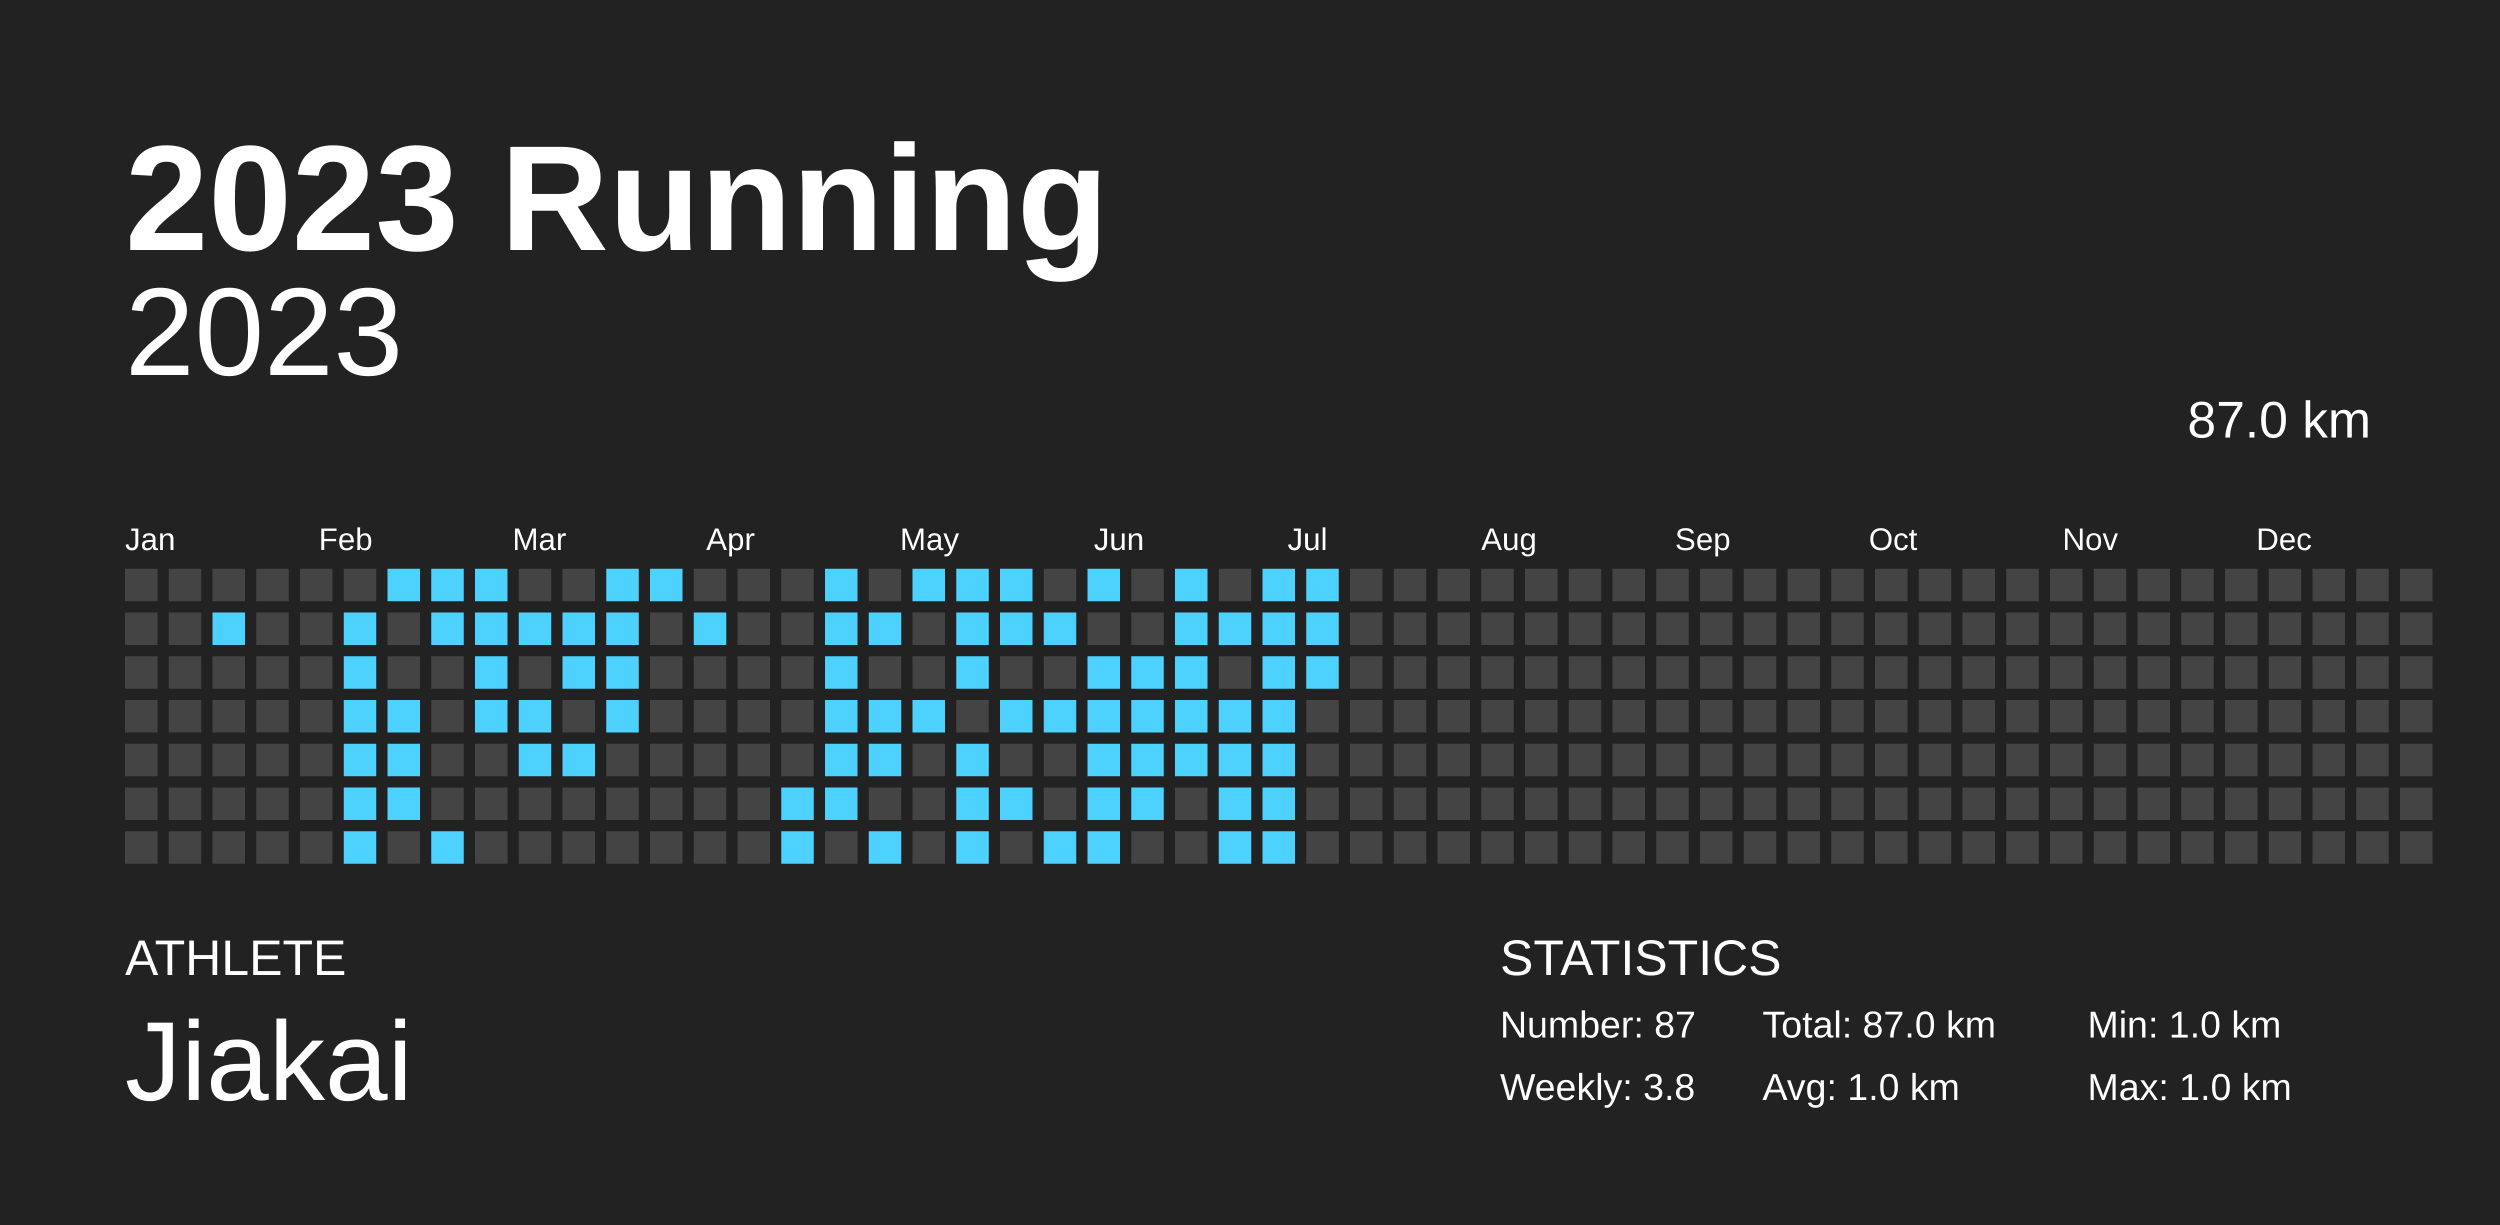
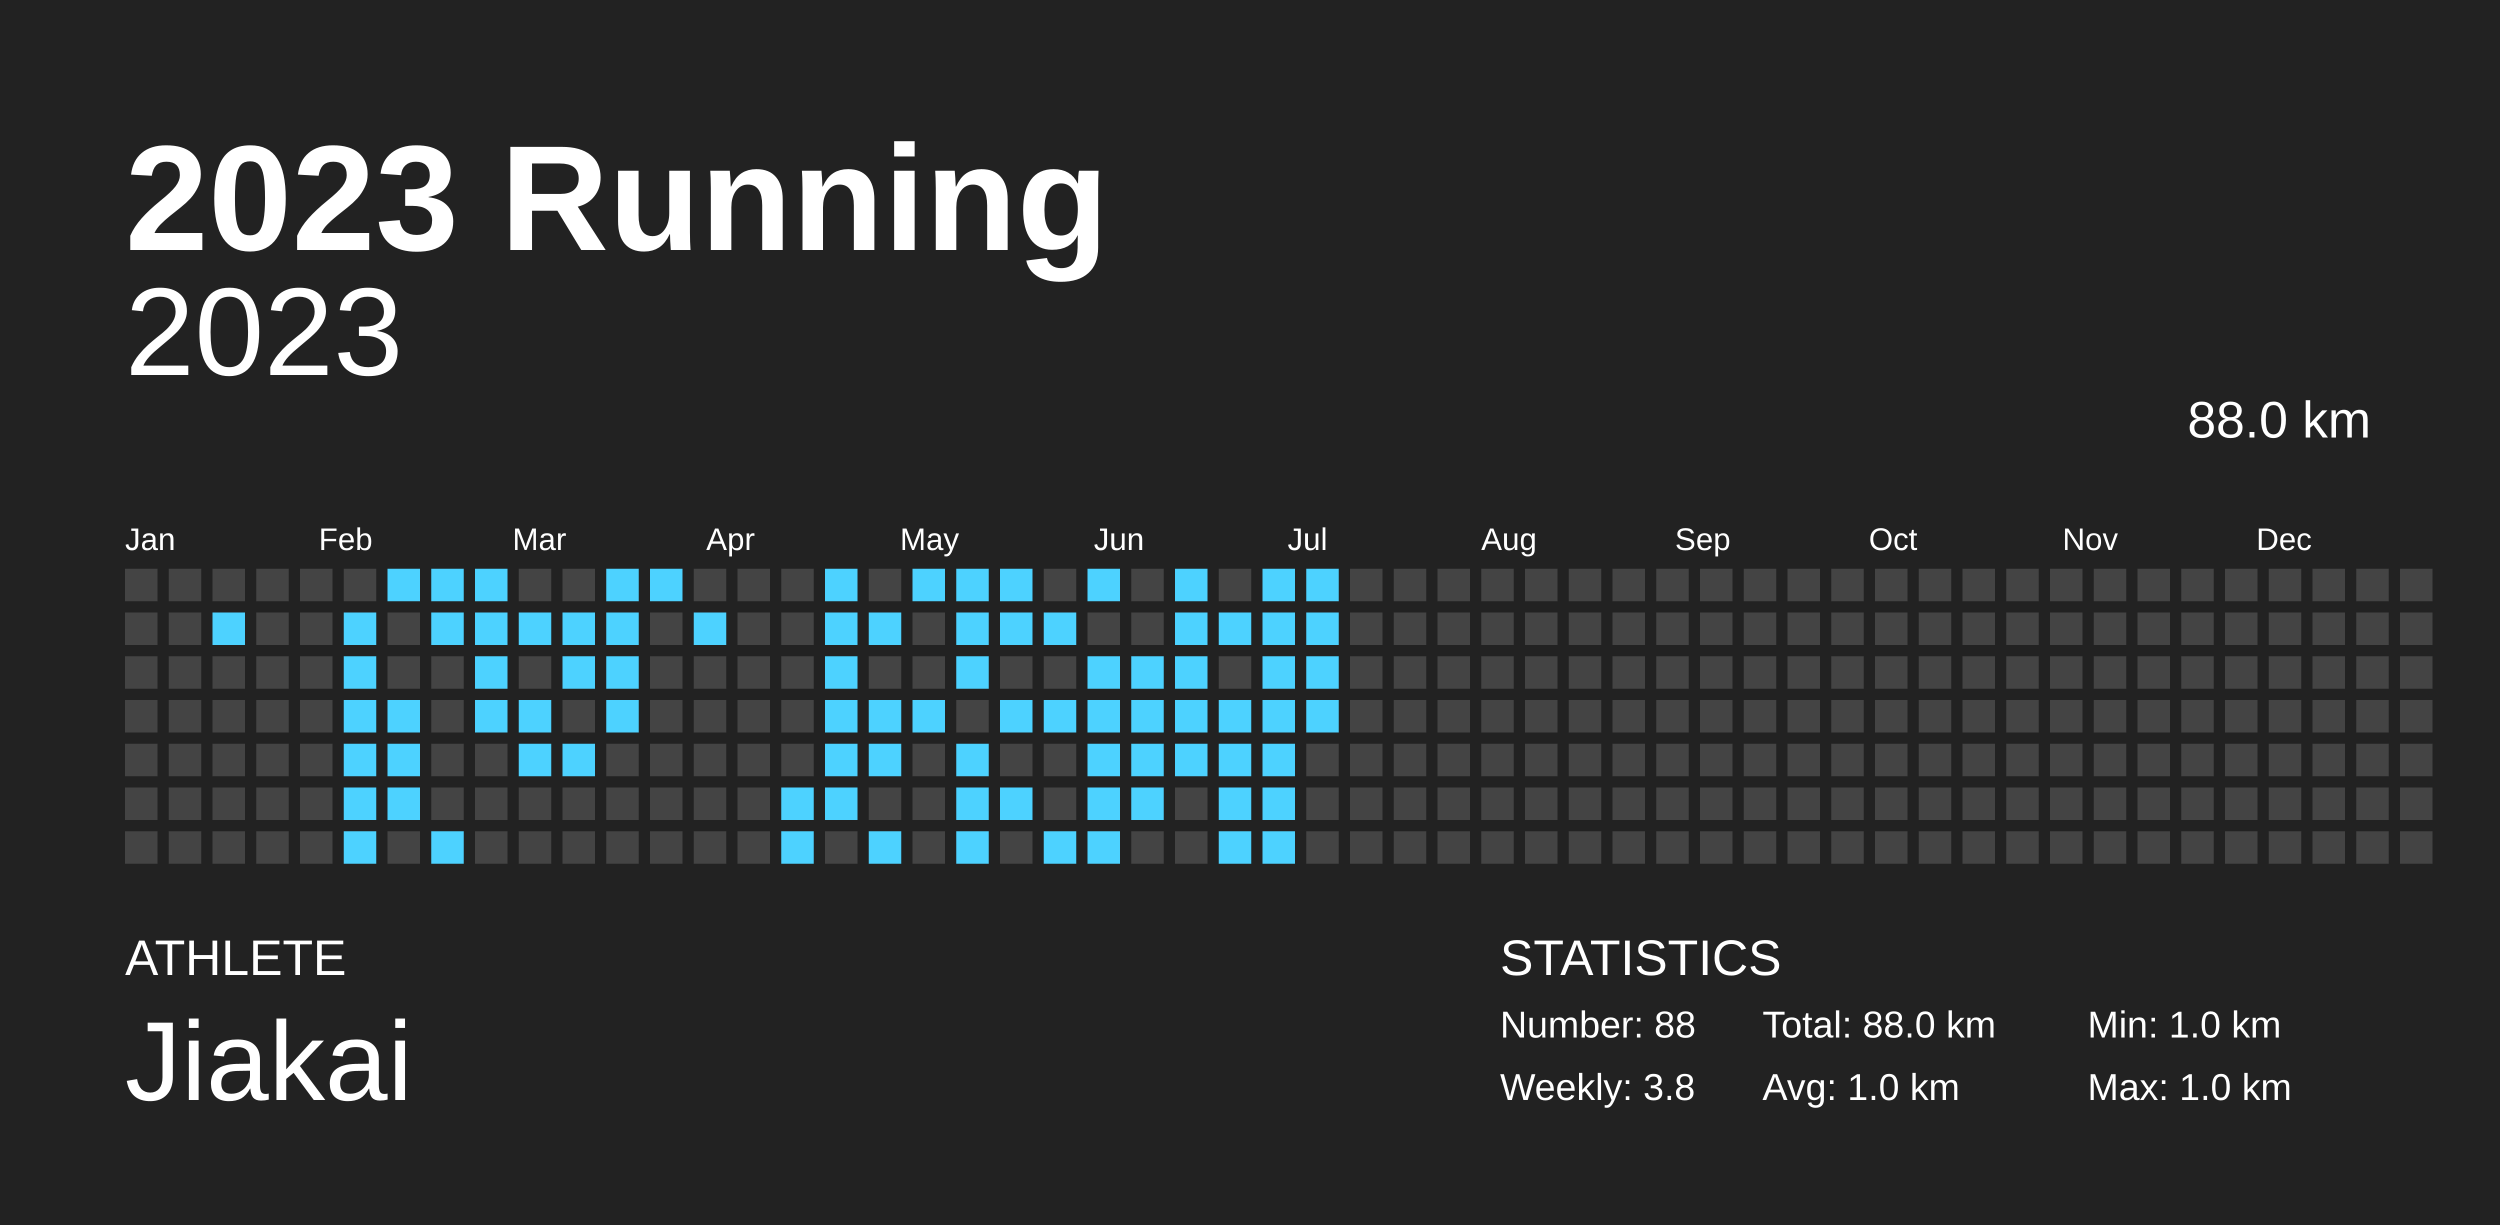
<svg xmlns="http://www.w3.org/2000/svg" baseProfile="full" height="98mm" version="1.1" viewBox="0,0,200,98" width="200mm">
  <defs />
  <rect fill="#222222" height="98" width="200" x="0" y="0" />
  <text fill="#FFFFFF" style="font-size:12px; font-family:Arial; font-weight:bold;" x="10" y="20">2023 Running</text>
  <text fill="#FFFFFF" style="font-size:4px; font-family:Arial" x="10" y="78">ATHLETE</text>
  <text fill="#FFFFFF" style="font-size:9px; font-family:Arial" x="10" y="88">Jiakai</text>
  <text fill="#FFFFFF" style="font-size:4px; font-family:Arial" x="120" y="78">STATISTICS</text>
-   <text fill="#FFFFFF" style="font-size:3px; font-family:Arial" x="120" y="83">Number: 87</text>
+   <text fill="#FFFFFF" style="font-size:3px; font-family:Arial" x="120" y="83">Number: 88</text>
  <text fill="#FFFFFF" style="font-size:3px; font-family:Arial" x="120" y="88">Weekly: 3.8</text>
-   <text fill="#FFFFFF" style="font-size:3px; font-family:Arial" x="141" y="83">Total: 87.0 km</text>
+   <text fill="#FFFFFF" style="font-size:3px; font-family:Arial" x="141" y="83">Total: 88.0 km</text>
  <text fill="#FFFFFF" style="font-size:3px; font-family:Arial" x="141" y="88">Avg: 1.0 km</text>
  <text fill="#FFFFFF" style="font-size:3px; font-family:Arial" x="167" y="83">Min: 1.0 km</text>
  <text fill="#FFFFFF" style="font-size:3px; font-family:Arial" x="167" y="88">Max: 1.0 km</text>
  <text alignment-baseline="hanging" fill="#FFFFFF" style="font-size:10.0px; font-family:Arial;" x="10" y="30">2023</text>
-   <text alignment-baseline="hanging" fill="#FFFFFF" style="font-size:4.125px; font-family:Arial;" x="175" y="35">87.0 km</text>
+   <text alignment-baseline="hanging" fill="#FFFFFF" style="font-size:4.125px; font-family:Arial;" x="175" y="35">88.0 km</text>
  <text fill="#FFFFFF" style="font-size:2.5px; font-family:Arial" x="10.0" y="44">Jan</text>
  <text fill="#FFFFFF" style="font-size:2.5px; font-family:Arial" x="25.5" y="44">Feb</text>
  <text fill="#FFFFFF" style="font-size:2.5px; font-family:Arial" x="41.0" y="44">Mar</text>
  <text fill="#FFFFFF" style="font-size:2.5px; font-family:Arial" x="56.5" y="44">Apr</text>
  <text fill="#FFFFFF" style="font-size:2.5px; font-family:Arial" x="72.0" y="44">May</text>
  <text fill="#FFFFFF" style="font-size:2.5px; font-family:Arial" x="87.5" y="44">Jun</text>
  <text fill="#FFFFFF" style="font-size:2.5px; font-family:Arial" x="103.0" y="44">Jul</text>
  <text fill="#FFFFFF" style="font-size:2.5px; font-family:Arial" x="118.5" y="44">Aug</text>
  <text fill="#FFFFFF" style="font-size:2.5px; font-family:Arial" x="134.0" y="44">Sep</text>
  <text fill="#FFFFFF" style="font-size:2.5px; font-family:Arial" x="149.5" y="44">Oct</text>
  <text fill="#FFFFFF" style="font-size:2.5px; font-family:Arial" x="165.0" y="44">Nov</text>
  <text fill="#FFFFFF" style="font-size:2.5px; font-family:Arial" x="180.5" y="44">Dec</text>
  <rect fill="#444444" height="2.6" width="2.6" x="10.0" y="45.5" />
  <rect fill="#444444" height="2.6" width="2.6" x="10.0" y="49.0" />
  <rect fill="#444444" height="2.6" width="2.6" x="10.0" y="52.5" />
  <rect fill="#444444" height="2.6" width="2.6" x="10.0" y="56.0" />
  <rect fill="#444444" height="2.6" width="2.6" x="10.0" y="59.5" />
  <rect fill="#444444" height="2.6" width="2.6" x="10.0" y="63.0" />
  <rect fill="#444444" height="2.6" width="2.6" x="10.0" y="66.5" />
  <rect fill="#444444" height="2.6" width="2.6" x="13.5" y="45.5" />
  <rect fill="#444444" height="2.6" width="2.6" x="13.5" y="49.0" />
  <rect fill="#444444" height="2.6" width="2.6" x="13.5" y="52.5" />
  <rect fill="#444444" height="2.6" width="2.6" x="13.5" y="56.0" />
  <rect fill="#444444" height="2.6" width="2.6" x="13.5" y="59.5" />
  <rect fill="#444444" height="2.6" width="2.6" x="13.5" y="63.0" />
  <rect fill="#444444" height="2.6" width="2.6" x="13.5" y="66.5" />
  <rect fill="#444444" height="2.6" width="2.6" x="17.0" y="45.5" />
  <rect fill="#4DD2FF" height="2.6" width="2.6" x="17.0" y="49.0" />
  <rect fill="#444444" height="2.6" width="2.6" x="17.0" y="52.5" />
  <rect fill="#444444" height="2.6" width="2.6" x="17.0" y="56.0" />
  <rect fill="#444444" height="2.6" width="2.6" x="17.0" y="59.5" />
  <rect fill="#444444" height="2.6" width="2.6" x="17.0" y="63.0" />
  <rect fill="#444444" height="2.6" width="2.6" x="17.0" y="66.5" />
  <rect fill="#444444" height="2.6" width="2.6" x="20.5" y="45.5" />
  <rect fill="#444444" height="2.6" width="2.6" x="20.5" y="49.0" />
  <rect fill="#444444" height="2.6" width="2.6" x="20.5" y="52.5" />
  <rect fill="#444444" height="2.6" width="2.6" x="20.5" y="56.0" />
  <rect fill="#444444" height="2.6" width="2.6" x="20.5" y="59.5" />
  <rect fill="#444444" height="2.6" width="2.6" x="20.5" y="63.0" />
  <rect fill="#444444" height="2.6" width="2.6" x="20.5" y="66.5" />
  <rect fill="#444444" height="2.6" width="2.6" x="24.0" y="45.5" />
  <rect fill="#444444" height="2.6" width="2.6" x="24.0" y="49.0" />
  <rect fill="#444444" height="2.6" width="2.6" x="24.0" y="52.5" />
  <rect fill="#444444" height="2.6" width="2.6" x="24.0" y="56.0" />
  <rect fill="#444444" height="2.6" width="2.6" x="24.0" y="59.5" />
  <rect fill="#444444" height="2.6" width="2.6" x="24.0" y="63.0" />
  <rect fill="#444444" height="2.6" width="2.6" x="24.0" y="66.5" />
  <rect fill="#444444" height="2.6" width="2.6" x="27.5" y="45.5" />
  <rect fill="#4DD2FF" height="2.6" width="2.6" x="27.5" y="49.0" />
  <rect fill="#4DD2FF" height="2.6" width="2.6" x="27.5" y="52.5" />
  <rect fill="#4DD2FF" height="2.6" width="2.6" x="27.5" y="56.0" />
  <rect fill="#4DD2FF" height="2.6" width="2.6" x="27.5" y="59.5" />
  <rect fill="#4DD2FF" height="2.6" width="2.6" x="27.5" y="63.0" />
  <rect fill="#4DD2FF" height="2.6" width="2.6" x="27.5" y="66.5" />
  <rect fill="#4DD2FF" height="2.6" width="2.6" x="31.0" y="45.5" />
  <rect fill="#444444" height="2.6" width="2.6" x="31.0" y="49.0" />
  <rect fill="#444444" height="2.6" width="2.6" x="31.0" y="52.5" />
  <rect fill="#4DD2FF" height="2.6" width="2.6" x="31.0" y="56.0" />
  <rect fill="#4DD2FF" height="2.6" width="2.6" x="31.0" y="59.5" />
  <rect fill="#4DD2FF" height="2.6" width="2.6" x="31.0" y="63.0" />
  <rect fill="#444444" height="2.6" width="2.6" x="31.0" y="66.5" />
  <rect fill="#4DD2FF" height="2.6" width="2.6" x="34.5" y="45.5" />
  <rect fill="#4DD2FF" height="2.6" width="2.6" x="34.5" y="49.0" />
  <rect fill="#444444" height="2.6" width="2.6" x="34.5" y="52.5" />
  <rect fill="#444444" height="2.6" width="2.6" x="34.5" y="56.0" />
  <rect fill="#444444" height="2.6" width="2.6" x="34.5" y="59.5" />
  <rect fill="#444444" height="2.6" width="2.6" x="34.5" y="63.0" />
  <rect fill="#4DD2FF" height="2.6" width="2.6" x="34.5" y="66.5" />
  <rect fill="#4DD2FF" height="2.6" width="2.6" x="38.0" y="45.5" />
  <rect fill="#4DD2FF" height="2.6" width="2.6" x="38.0" y="49.0" />
  <rect fill="#4DD2FF" height="2.6" width="2.6" x="38.0" y="52.5" />
  <rect fill="#4DD2FF" height="2.6" width="2.6" x="38.0" y="56.0" />
  <rect fill="#444444" height="2.6" width="2.6" x="38.0" y="59.5" />
  <rect fill="#444444" height="2.6" width="2.6" x="38.0" y="63.0" />
  <rect fill="#444444" height="2.6" width="2.6" x="38.0" y="66.5" />
  <rect fill="#444444" height="2.6" width="2.6" x="41.5" y="45.5" />
  <rect fill="#4DD2FF" height="2.6" width="2.6" x="41.5" y="49.0" />
  <rect fill="#444444" height="2.6" width="2.6" x="41.5" y="52.5" />
  <rect fill="#4DD2FF" height="2.6" width="2.6" x="41.5" y="56.0" />
  <rect fill="#4DD2FF" height="2.6" width="2.6" x="41.5" y="59.5" />
  <rect fill="#444444" height="2.6" width="2.6" x="41.5" y="63.0" />
  <rect fill="#444444" height="2.6" width="2.6" x="41.5" y="66.5" />
  <rect fill="#444444" height="2.6" width="2.6" x="45.0" y="45.5" />
  <rect fill="#4DD2FF" height="2.6" width="2.6" x="45.0" y="49.0" />
  <rect fill="#4DD2FF" height="2.6" width="2.6" x="45.0" y="52.5" />
  <rect fill="#444444" height="2.6" width="2.6" x="45.0" y="56.0" />
  <rect fill="#4DD2FF" height="2.6" width="2.6" x="45.0" y="59.5" />
  <rect fill="#444444" height="2.6" width="2.6" x="45.0" y="63.0" />
  <rect fill="#444444" height="2.6" width="2.6" x="45.0" y="66.5" />
  <rect fill="#4DD2FF" height="2.6" width="2.6" x="48.5" y="45.5" />
  <rect fill="#4DD2FF" height="2.6" width="2.6" x="48.5" y="49.0" />
  <rect fill="#4DD2FF" height="2.6" width="2.6" x="48.5" y="52.5" />
  <rect fill="#4DD2FF" height="2.6" width="2.6" x="48.5" y="56.0" />
  <rect fill="#444444" height="2.6" width="2.6" x="48.5" y="59.5" />
  <rect fill="#444444" height="2.6" width="2.6" x="48.5" y="63.0" />
  <rect fill="#444444" height="2.6" width="2.6" x="48.5" y="66.5" />
  <rect fill="#4DD2FF" height="2.6" width="2.6" x="52.0" y="45.5" />
  <rect fill="#444444" height="2.6" width="2.6" x="52.0" y="49.0" />
  <rect fill="#444444" height="2.6" width="2.6" x="52.0" y="52.5" />
  <rect fill="#444444" height="2.6" width="2.6" x="52.0" y="56.0" />
  <rect fill="#444444" height="2.6" width="2.6" x="52.0" y="59.5" />
  <rect fill="#444444" height="2.6" width="2.6" x="52.0" y="63.0" />
  <rect fill="#444444" height="2.6" width="2.6" x="52.0" y="66.5" />
  <rect fill="#444444" height="2.6" width="2.6" x="55.5" y="45.5" />
  <rect fill="#4DD2FF" height="2.6" width="2.6" x="55.5" y="49.0" />
  <rect fill="#444444" height="2.6" width="2.6" x="55.5" y="52.5" />
  <rect fill="#444444" height="2.6" width="2.6" x="55.5" y="56.0" />
  <rect fill="#444444" height="2.6" width="2.6" x="55.5" y="59.5" />
  <rect fill="#444444" height="2.6" width="2.6" x="55.5" y="63.0" />
  <rect fill="#444444" height="2.6" width="2.6" x="55.5" y="66.5" />
  <rect fill="#444444" height="2.6" width="2.6" x="59.0" y="45.5" />
  <rect fill="#444444" height="2.6" width="2.6" x="59.0" y="49.0" />
  <rect fill="#444444" height="2.6" width="2.6" x="59.0" y="52.5" />
  <rect fill="#444444" height="2.6" width="2.6" x="59.0" y="56.0" />
  <rect fill="#444444" height="2.6" width="2.6" x="59.0" y="59.5" />
  <rect fill="#444444" height="2.6" width="2.6" x="59.0" y="63.0" />
  <rect fill="#444444" height="2.6" width="2.6" x="59.0" y="66.5" />
  <rect fill="#444444" height="2.6" width="2.6" x="62.5" y="45.5" />
  <rect fill="#444444" height="2.6" width="2.6" x="62.5" y="49.0" />
  <rect fill="#444444" height="2.6" width="2.6" x="62.5" y="52.5" />
  <rect fill="#444444" height="2.6" width="2.6" x="62.5" y="56.0" />
  <rect fill="#444444" height="2.6" width="2.6" x="62.5" y="59.5" />
  <rect fill="#4DD2FF" height="2.6" width="2.6" x="62.5" y="63.0" />
  <rect fill="#4DD2FF" height="2.6" width="2.6" x="62.5" y="66.5" />
  <rect fill="#4DD2FF" height="2.6" width="2.6" x="66.0" y="45.5" />
  <rect fill="#4DD2FF" height="2.6" width="2.6" x="66.0" y="49.0" />
  <rect fill="#4DD2FF" height="2.6" width="2.6" x="66.0" y="52.5" />
  <rect fill="#4DD2FF" height="2.6" width="2.6" x="66.0" y="56.0" />
  <rect fill="#4DD2FF" height="2.6" width="2.6" x="66.0" y="59.5" />
  <rect fill="#4DD2FF" height="2.6" width="2.6" x="66.0" y="63.0" />
  <rect fill="#444444" height="2.6" width="2.6" x="66.0" y="66.5" />
  <rect fill="#444444" height="2.6" width="2.6" x="69.5" y="45.5" />
  <rect fill="#4DD2FF" height="2.6" width="2.6" x="69.5" y="49.0" />
  <rect fill="#444444" height="2.6" width="2.6" x="69.5" y="52.5" />
  <rect fill="#4DD2FF" height="2.6" width="2.6" x="69.5" y="56.0" />
  <rect fill="#4DD2FF" height="2.6" width="2.6" x="69.5" y="59.5" />
  <rect fill="#444444" height="2.6" width="2.6" x="69.5" y="63.0" />
  <rect fill="#4DD2FF" height="2.6" width="2.6" x="69.5" y="66.5" />
  <rect fill="#4DD2FF" height="2.6" width="2.6" x="73.0" y="45.5" />
  <rect fill="#444444" height="2.6" width="2.6" x="73.0" y="49.0" />
  <rect fill="#444444" height="2.6" width="2.6" x="73.0" y="52.5" />
  <rect fill="#4DD2FF" height="2.6" width="2.6" x="73.0" y="56.0" />
  <rect fill="#444444" height="2.6" width="2.6" x="73.0" y="59.5" />
  <rect fill="#444444" height="2.6" width="2.6" x="73.0" y="63.0" />
  <rect fill="#444444" height="2.6" width="2.6" x="73.0" y="66.5" />
  <rect fill="#4DD2FF" height="2.6" width="2.6" x="76.5" y="45.5" />
  <rect fill="#4DD2FF" height="2.6" width="2.6" x="76.5" y="49.0" />
  <rect fill="#4DD2FF" height="2.6" width="2.6" x="76.5" y="52.5" />
  <rect fill="#444444" height="2.6" width="2.6" x="76.5" y="56.0" />
  <rect fill="#4DD2FF" height="2.6" width="2.6" x="76.5" y="59.5" />
  <rect fill="#4DD2FF" height="2.6" width="2.6" x="76.5" y="63.0" />
  <rect fill="#4DD2FF" height="2.6" width="2.6" x="76.5" y="66.5" />
  <rect fill="#4DD2FF" height="2.6" width="2.6" x="80.0" y="45.5" />
  <rect fill="#4DD2FF" height="2.6" width="2.6" x="80.0" y="49.0" />
  <rect fill="#444444" height="2.6" width="2.6" x="80.0" y="52.5" />
  <rect fill="#4DD2FF" height="2.6" width="2.6" x="80.0" y="56.0" />
  <rect fill="#444444" height="2.6" width="2.6" x="80.0" y="59.5" />
  <rect fill="#4DD2FF" height="2.6" width="2.6" x="80.0" y="63.0" />
  <rect fill="#444444" height="2.6" width="2.6" x="80.0" y="66.5" />
  <rect fill="#444444" height="2.6" width="2.6" x="83.5" y="45.5" />
  <rect fill="#4DD2FF" height="2.6" width="2.6" x="83.5" y="49.0" />
  <rect fill="#444444" height="2.6" width="2.6" x="83.5" y="52.5" />
  <rect fill="#4DD2FF" height="2.6" width="2.6" x="83.5" y="56.0" />
  <rect fill="#444444" height="2.6" width="2.6" x="83.5" y="59.5" />
  <rect fill="#444444" height="2.6" width="2.6" x="83.5" y="63.0" />
  <rect fill="#4DD2FF" height="2.6" width="2.6" x="83.5" y="66.5" />
  <rect fill="#4DD2FF" height="2.6" width="2.6" x="87.0" y="45.5" />
  <rect fill="#444444" height="2.6" width="2.6" x="87.0" y="49.0" />
  <rect fill="#4DD2FF" height="2.6" width="2.6" x="87.0" y="52.5" />
  <rect fill="#4DD2FF" height="2.6" width="2.6" x="87.0" y="56.0" />
  <rect fill="#4DD2FF" height="2.6" width="2.6" x="87.0" y="59.5" />
  <rect fill="#4DD2FF" height="2.6" width="2.6" x="87.0" y="63.0" />
  <rect fill="#4DD2FF" height="2.6" width="2.6" x="87.0" y="66.5" />
  <rect fill="#444444" height="2.6" width="2.6" x="90.5" y="45.5" />
  <rect fill="#444444" height="2.6" width="2.6" x="90.5" y="49.0" />
  <rect fill="#4DD2FF" height="2.6" width="2.6" x="90.5" y="52.5" />
  <rect fill="#4DD2FF" height="2.6" width="2.6" x="90.5" y="56.0" />
  <rect fill="#4DD2FF" height="2.6" width="2.6" x="90.5" y="59.5" />
  <rect fill="#4DD2FF" height="2.6" width="2.6" x="90.5" y="63.0" />
  <rect fill="#444444" height="2.6" width="2.6" x="90.5" y="66.5" />
  <rect fill="#4DD2FF" height="2.6" width="2.6" x="94.0" y="45.5" />
  <rect fill="#4DD2FF" height="2.6" width="2.6" x="94.0" y="49.0" />
  <rect fill="#4DD2FF" height="2.6" width="2.6" x="94.0" y="52.5" />
  <rect fill="#4DD2FF" height="2.6" width="2.6" x="94.0" y="56.0" />
  <rect fill="#4DD2FF" height="2.6" width="2.6" x="94.0" y="59.5" />
  <rect fill="#444444" height="2.6" width="2.6" x="94.0" y="63.0" />
  <rect fill="#444444" height="2.6" width="2.6" x="94.0" y="66.5" />
  <rect fill="#444444" height="2.6" width="2.6" x="97.5" y="45.5" />
  <rect fill="#4DD2FF" height="2.6" width="2.6" x="97.5" y="49.0" />
  <rect fill="#444444" height="2.6" width="2.6" x="97.5" y="52.5" />
  <rect fill="#4DD2FF" height="2.6" width="2.6" x="97.5" y="56.0" />
  <rect fill="#4DD2FF" height="2.6" width="2.6" x="97.5" y="59.5" />
  <rect fill="#4DD2FF" height="2.6" width="2.6" x="97.5" y="63.0" />
  <rect fill="#4DD2FF" height="2.6" width="2.6" x="97.5" y="66.5" />
  <rect fill="#4DD2FF" height="2.6" width="2.6" x="101.0" y="45.5" />
  <rect fill="#4DD2FF" height="2.6" width="2.6" x="101.0" y="49.0" />
  <rect fill="#4DD2FF" height="2.6" width="2.6" x="101.0" y="52.5" />
  <rect fill="#4DD2FF" height="2.6" width="2.6" x="101.0" y="56.0" />
  <rect fill="#4DD2FF" height="2.6" width="2.6" x="101.0" y="59.5" />
  <rect fill="#4DD2FF" height="2.6" width="2.6" x="101.0" y="63.0" />
  <rect fill="#4DD2FF" height="2.6" width="2.6" x="101.0" y="66.5" />
  <rect fill="#4DD2FF" height="2.6" width="2.6" x="104.5" y="45.5" />
  <rect fill="#4DD2FF" height="2.6" width="2.6" x="104.5" y="49.0" />
  <rect fill="#4DD2FF" height="2.6" width="2.6" x="104.5" y="52.5" />
-   <rect fill="#444444" height="2.6" width="2.6" x="104.5" y="56.0" />
+   <rect fill="#4DD2FF" height="2.6" width="2.6" x="104.5" y="56.0" />
  <rect fill="#444444" height="2.6" width="2.6" x="104.5" y="59.5" />
  <rect fill="#444444" height="2.6" width="2.6" x="104.5" y="63.0" />
  <rect fill="#444444" height="2.6" width="2.6" x="104.5" y="66.5" />
  <rect fill="#444444" height="2.6" width="2.6" x="108.0" y="45.5" />
  <rect fill="#444444" height="2.6" width="2.6" x="108.0" y="49.0" />
  <rect fill="#444444" height="2.6" width="2.6" x="108.0" y="52.5" />
  <rect fill="#444444" height="2.6" width="2.6" x="108.0" y="56.0" />
  <rect fill="#444444" height="2.6" width="2.6" x="108.0" y="59.5" />
  <rect fill="#444444" height="2.6" width="2.6" x="108.0" y="63.0" />
  <rect fill="#444444" height="2.6" width="2.6" x="108.0" y="66.5" />
  <rect fill="#444444" height="2.6" width="2.6" x="111.5" y="45.5" />
  <rect fill="#444444" height="2.6" width="2.6" x="111.5" y="49.0" />
  <rect fill="#444444" height="2.6" width="2.6" x="111.5" y="52.5" />
  <rect fill="#444444" height="2.6" width="2.6" x="111.5" y="56.0" />
  <rect fill="#444444" height="2.6" width="2.6" x="111.5" y="59.5" />
  <rect fill="#444444" height="2.6" width="2.6" x="111.5" y="63.0" />
  <rect fill="#444444" height="2.6" width="2.6" x="111.5" y="66.5" />
  <rect fill="#444444" height="2.6" width="2.6" x="115.0" y="45.5" />
  <rect fill="#444444" height="2.6" width="2.6" x="115.0" y="49.0" />
  <rect fill="#444444" height="2.6" width="2.6" x="115.0" y="52.5" />
  <rect fill="#444444" height="2.6" width="2.6" x="115.0" y="56.0" />
  <rect fill="#444444" height="2.6" width="2.6" x="115.0" y="59.5" />
  <rect fill="#444444" height="2.6" width="2.6" x="115.0" y="63.0" />
  <rect fill="#444444" height="2.6" width="2.6" x="115.0" y="66.5" />
  <rect fill="#444444" height="2.6" width="2.6" x="118.5" y="45.5" />
  <rect fill="#444444" height="2.6" width="2.6" x="118.5" y="49.0" />
  <rect fill="#444444" height="2.6" width="2.6" x="118.5" y="52.5" />
  <rect fill="#444444" height="2.6" width="2.6" x="118.5" y="56.0" />
  <rect fill="#444444" height="2.6" width="2.6" x="118.5" y="59.5" />
  <rect fill="#444444" height="2.6" width="2.6" x="118.5" y="63.0" />
  <rect fill="#444444" height="2.6" width="2.6" x="118.5" y="66.5" />
  <rect fill="#444444" height="2.6" width="2.6" x="122.0" y="45.5" />
  <rect fill="#444444" height="2.6" width="2.6" x="122.0" y="49.0" />
  <rect fill="#444444" height="2.6" width="2.6" x="122.0" y="52.5" />
  <rect fill="#444444" height="2.6" width="2.6" x="122.0" y="56.0" />
  <rect fill="#444444" height="2.6" width="2.6" x="122.0" y="59.5" />
  <rect fill="#444444" height="2.6" width="2.6" x="122.0" y="63.0" />
  <rect fill="#444444" height="2.6" width="2.6" x="122.0" y="66.5" />
  <rect fill="#444444" height="2.6" width="2.6" x="125.5" y="45.5" />
  <rect fill="#444444" height="2.6" width="2.6" x="125.5" y="49.0" />
  <rect fill="#444444" height="2.6" width="2.6" x="125.5" y="52.5" />
  <rect fill="#444444" height="2.6" width="2.6" x="125.5" y="56.0" />
  <rect fill="#444444" height="2.6" width="2.6" x="125.5" y="59.5" />
  <rect fill="#444444" height="2.6" width="2.6" x="125.5" y="63.0" />
  <rect fill="#444444" height="2.6" width="2.6" x="125.5" y="66.5" />
  <rect fill="#444444" height="2.6" width="2.6" x="129.0" y="45.5" />
  <rect fill="#444444" height="2.6" width="2.6" x="129.0" y="49.0" />
  <rect fill="#444444" height="2.6" width="2.6" x="129.0" y="52.5" />
  <rect fill="#444444" height="2.6" width="2.6" x="129.0" y="56.0" />
  <rect fill="#444444" height="2.6" width="2.6" x="129.0" y="59.5" />
  <rect fill="#444444" height="2.6" width="2.6" x="129.0" y="63.0" />
  <rect fill="#444444" height="2.6" width="2.6" x="129.0" y="66.5" />
  <rect fill="#444444" height="2.6" width="2.6" x="132.5" y="45.5" />
  <rect fill="#444444" height="2.6" width="2.6" x="132.5" y="49.0" />
  <rect fill="#444444" height="2.6" width="2.6" x="132.5" y="52.5" />
  <rect fill="#444444" height="2.6" width="2.6" x="132.5" y="56.0" />
  <rect fill="#444444" height="2.6" width="2.6" x="132.5" y="59.5" />
  <rect fill="#444444" height="2.6" width="2.6" x="132.5" y="63.0" />
  <rect fill="#444444" height="2.6" width="2.6" x="132.5" y="66.5" />
  <rect fill="#444444" height="2.6" width="2.6" x="136.0" y="45.5" />
  <rect fill="#444444" height="2.6" width="2.6" x="136.0" y="49.0" />
  <rect fill="#444444" height="2.6" width="2.6" x="136.0" y="52.5" />
  <rect fill="#444444" height="2.6" width="2.6" x="136.0" y="56.0" />
  <rect fill="#444444" height="2.6" width="2.6" x="136.0" y="59.5" />
  <rect fill="#444444" height="2.6" width="2.6" x="136.0" y="63.0" />
  <rect fill="#444444" height="2.6" width="2.6" x="136.0" y="66.5" />
  <rect fill="#444444" height="2.6" width="2.6" x="139.5" y="45.5" />
  <rect fill="#444444" height="2.6" width="2.6" x="139.5" y="49.0" />
  <rect fill="#444444" height="2.6" width="2.6" x="139.5" y="52.5" />
  <rect fill="#444444" height="2.6" width="2.6" x="139.5" y="56.0" />
  <rect fill="#444444" height="2.6" width="2.6" x="139.5" y="59.5" />
  <rect fill="#444444" height="2.6" width="2.6" x="139.5" y="63.0" />
  <rect fill="#444444" height="2.6" width="2.6" x="139.5" y="66.5" />
  <rect fill="#444444" height="2.6" width="2.6" x="143.0" y="45.5" />
  <rect fill="#444444" height="2.6" width="2.6" x="143.0" y="49.0" />
  <rect fill="#444444" height="2.6" width="2.6" x="143.0" y="52.5" />
  <rect fill="#444444" height="2.6" width="2.6" x="143.0" y="56.0" />
  <rect fill="#444444" height="2.6" width="2.6" x="143.0" y="59.5" />
  <rect fill="#444444" height="2.6" width="2.6" x="143.0" y="63.0" />
  <rect fill="#444444" height="2.6" width="2.6" x="143.0" y="66.5" />
  <rect fill="#444444" height="2.6" width="2.6" x="146.5" y="45.5" />
  <rect fill="#444444" height="2.6" width="2.6" x="146.5" y="49.0" />
  <rect fill="#444444" height="2.6" width="2.6" x="146.5" y="52.5" />
  <rect fill="#444444" height="2.6" width="2.6" x="146.5" y="56.0" />
  <rect fill="#444444" height="2.6" width="2.6" x="146.5" y="59.5" />
  <rect fill="#444444" height="2.6" width="2.6" x="146.5" y="63.0" />
  <rect fill="#444444" height="2.6" width="2.6" x="146.5" y="66.5" />
  <rect fill="#444444" height="2.6" width="2.6" x="150.0" y="45.5" />
  <rect fill="#444444" height="2.6" width="2.6" x="150.0" y="49.0" />
  <rect fill="#444444" height="2.6" width="2.6" x="150.0" y="52.5" />
  <rect fill="#444444" height="2.6" width="2.6" x="150.0" y="56.0" />
  <rect fill="#444444" height="2.6" width="2.6" x="150.0" y="59.5" />
  <rect fill="#444444" height="2.6" width="2.6" x="150.0" y="63.0" />
  <rect fill="#444444" height="2.6" width="2.6" x="150.0" y="66.5" />
  <rect fill="#444444" height="2.6" width="2.6" x="153.5" y="45.5" />
  <rect fill="#444444" height="2.6" width="2.6" x="153.5" y="49.0" />
  <rect fill="#444444" height="2.6" width="2.6" x="153.5" y="52.5" />
  <rect fill="#444444" height="2.6" width="2.6" x="153.5" y="56.0" />
  <rect fill="#444444" height="2.6" width="2.6" x="153.5" y="59.5" />
  <rect fill="#444444" height="2.6" width="2.6" x="153.5" y="63.0" />
  <rect fill="#444444" height="2.6" width="2.6" x="153.5" y="66.5" />
  <rect fill="#444444" height="2.6" width="2.6" x="157.0" y="45.5" />
  <rect fill="#444444" height="2.6" width="2.6" x="157.0" y="49.0" />
  <rect fill="#444444" height="2.6" width="2.6" x="157.0" y="52.5" />
  <rect fill="#444444" height="2.6" width="2.6" x="157.0" y="56.0" />
  <rect fill="#444444" height="2.6" width="2.6" x="157.0" y="59.5" />
  <rect fill="#444444" height="2.6" width="2.6" x="157.0" y="63.0" />
  <rect fill="#444444" height="2.6" width="2.6" x="157.0" y="66.5" />
  <rect fill="#444444" height="2.6" width="2.6" x="160.5" y="45.5" />
  <rect fill="#444444" height="2.6" width="2.6" x="160.5" y="49.0" />
  <rect fill="#444444" height="2.6" width="2.6" x="160.5" y="52.5" />
  <rect fill="#444444" height="2.6" width="2.6" x="160.5" y="56.0" />
  <rect fill="#444444" height="2.6" width="2.6" x="160.5" y="59.5" />
  <rect fill="#444444" height="2.6" width="2.6" x="160.5" y="63.0" />
  <rect fill="#444444" height="2.6" width="2.6" x="160.5" y="66.5" />
  <rect fill="#444444" height="2.6" width="2.6" x="164.0" y="45.5" />
  <rect fill="#444444" height="2.6" width="2.6" x="164.0" y="49.0" />
  <rect fill="#444444" height="2.6" width="2.6" x="164.0" y="52.5" />
  <rect fill="#444444" height="2.6" width="2.6" x="164.0" y="56.0" />
  <rect fill="#444444" height="2.6" width="2.6" x="164.0" y="59.5" />
  <rect fill="#444444" height="2.6" width="2.6" x="164.0" y="63.0" />
  <rect fill="#444444" height="2.6" width="2.6" x="164.0" y="66.5" />
  <rect fill="#444444" height="2.6" width="2.6" x="167.5" y="45.5" />
  <rect fill="#444444" height="2.6" width="2.6" x="167.5" y="49.0" />
  <rect fill="#444444" height="2.6" width="2.6" x="167.5" y="52.5" />
  <rect fill="#444444" height="2.6" width="2.6" x="167.5" y="56.0" />
  <rect fill="#444444" height="2.6" width="2.6" x="167.5" y="59.5" />
  <rect fill="#444444" height="2.6" width="2.6" x="167.5" y="63.0" />
  <rect fill="#444444" height="2.6" width="2.6" x="167.5" y="66.5" />
  <rect fill="#444444" height="2.6" width="2.6" x="171.0" y="45.5" />
  <rect fill="#444444" height="2.6" width="2.6" x="171.0" y="49.0" />
  <rect fill="#444444" height="2.6" width="2.6" x="171.0" y="52.5" />
  <rect fill="#444444" height="2.6" width="2.6" x="171.0" y="56.0" />
  <rect fill="#444444" height="2.6" width="2.6" x="171.0" y="59.5" />
  <rect fill="#444444" height="2.6" width="2.6" x="171.0" y="63.0" />
  <rect fill="#444444" height="2.6" width="2.6" x="171.0" y="66.5" />
  <rect fill="#444444" height="2.6" width="2.6" x="174.5" y="45.5" />
  <rect fill="#444444" height="2.6" width="2.6" x="174.5" y="49.0" />
  <rect fill="#444444" height="2.6" width="2.6" x="174.5" y="52.5" />
  <rect fill="#444444" height="2.6" width="2.6" x="174.5" y="56.0" />
  <rect fill="#444444" height="2.6" width="2.6" x="174.5" y="59.5" />
  <rect fill="#444444" height="2.6" width="2.6" x="174.5" y="63.0" />
  <rect fill="#444444" height="2.6" width="2.6" x="174.5" y="66.5" />
  <rect fill="#444444" height="2.6" width="2.6" x="178.0" y="45.5" />
  <rect fill="#444444" height="2.6" width="2.6" x="178.0" y="49.0" />
  <rect fill="#444444" height="2.6" width="2.6" x="178.0" y="52.5" />
  <rect fill="#444444" height="2.6" width="2.6" x="178.0" y="56.0" />
  <rect fill="#444444" height="2.6" width="2.6" x="178.0" y="59.5" />
  <rect fill="#444444" height="2.6" width="2.6" x="178.0" y="63.0" />
  <rect fill="#444444" height="2.6" width="2.6" x="178.0" y="66.5" />
  <rect fill="#444444" height="2.6" width="2.6" x="181.5" y="45.5" />
  <rect fill="#444444" height="2.6" width="2.6" x="181.5" y="49.0" />
  <rect fill="#444444" height="2.6" width="2.6" x="181.5" y="52.5" />
  <rect fill="#444444" height="2.6" width="2.6" x="181.5" y="56.0" />
  <rect fill="#444444" height="2.6" width="2.6" x="181.5" y="59.5" />
  <rect fill="#444444" height="2.6" width="2.6" x="181.5" y="63.0" />
  <rect fill="#444444" height="2.6" width="2.6" x="181.5" y="66.5" />
  <rect fill="#444444" height="2.6" width="2.6" x="185.0" y="45.5" />
  <rect fill="#444444" height="2.6" width="2.6" x="185.0" y="49.0" />
  <rect fill="#444444" height="2.6" width="2.6" x="185.0" y="52.5" />
  <rect fill="#444444" height="2.6" width="2.6" x="185.0" y="56.0" />
  <rect fill="#444444" height="2.6" width="2.6" x="185.0" y="59.5" />
  <rect fill="#444444" height="2.6" width="2.6" x="185.0" y="63.0" />
  <rect fill="#444444" height="2.6" width="2.6" x="185.0" y="66.5" />
  <rect fill="#444444" height="2.6" width="2.6" x="188.5" y="45.5" />
  <rect fill="#444444" height="2.6" width="2.6" x="188.5" y="49.0" />
  <rect fill="#444444" height="2.6" width="2.6" x="188.5" y="52.5" />
  <rect fill="#444444" height="2.6" width="2.6" x="188.5" y="56.0" />
  <rect fill="#444444" height="2.6" width="2.6" x="188.5" y="59.5" />
  <rect fill="#444444" height="2.6" width="2.6" x="188.5" y="63.0" />
  <rect fill="#444444" height="2.6" width="2.6" x="188.5" y="66.5" />
  <rect fill="#444444" height="2.6" width="2.6" x="192.0" y="45.5" />
  <rect fill="#444444" height="2.6" width="2.6" x="192.0" y="49.0" />
  <rect fill="#444444" height="2.6" width="2.6" x="192.0" y="52.5" />
  <rect fill="#444444" height="2.6" width="2.6" x="192.0" y="56.0" />
  <rect fill="#444444" height="2.6" width="2.6" x="192.0" y="59.5" />
  <rect fill="#444444" height="2.6" width="2.6" x="192.0" y="63.0" />
  <rect fill="#444444" height="2.6" width="2.6" x="192.0" y="66.5" />
</svg>
